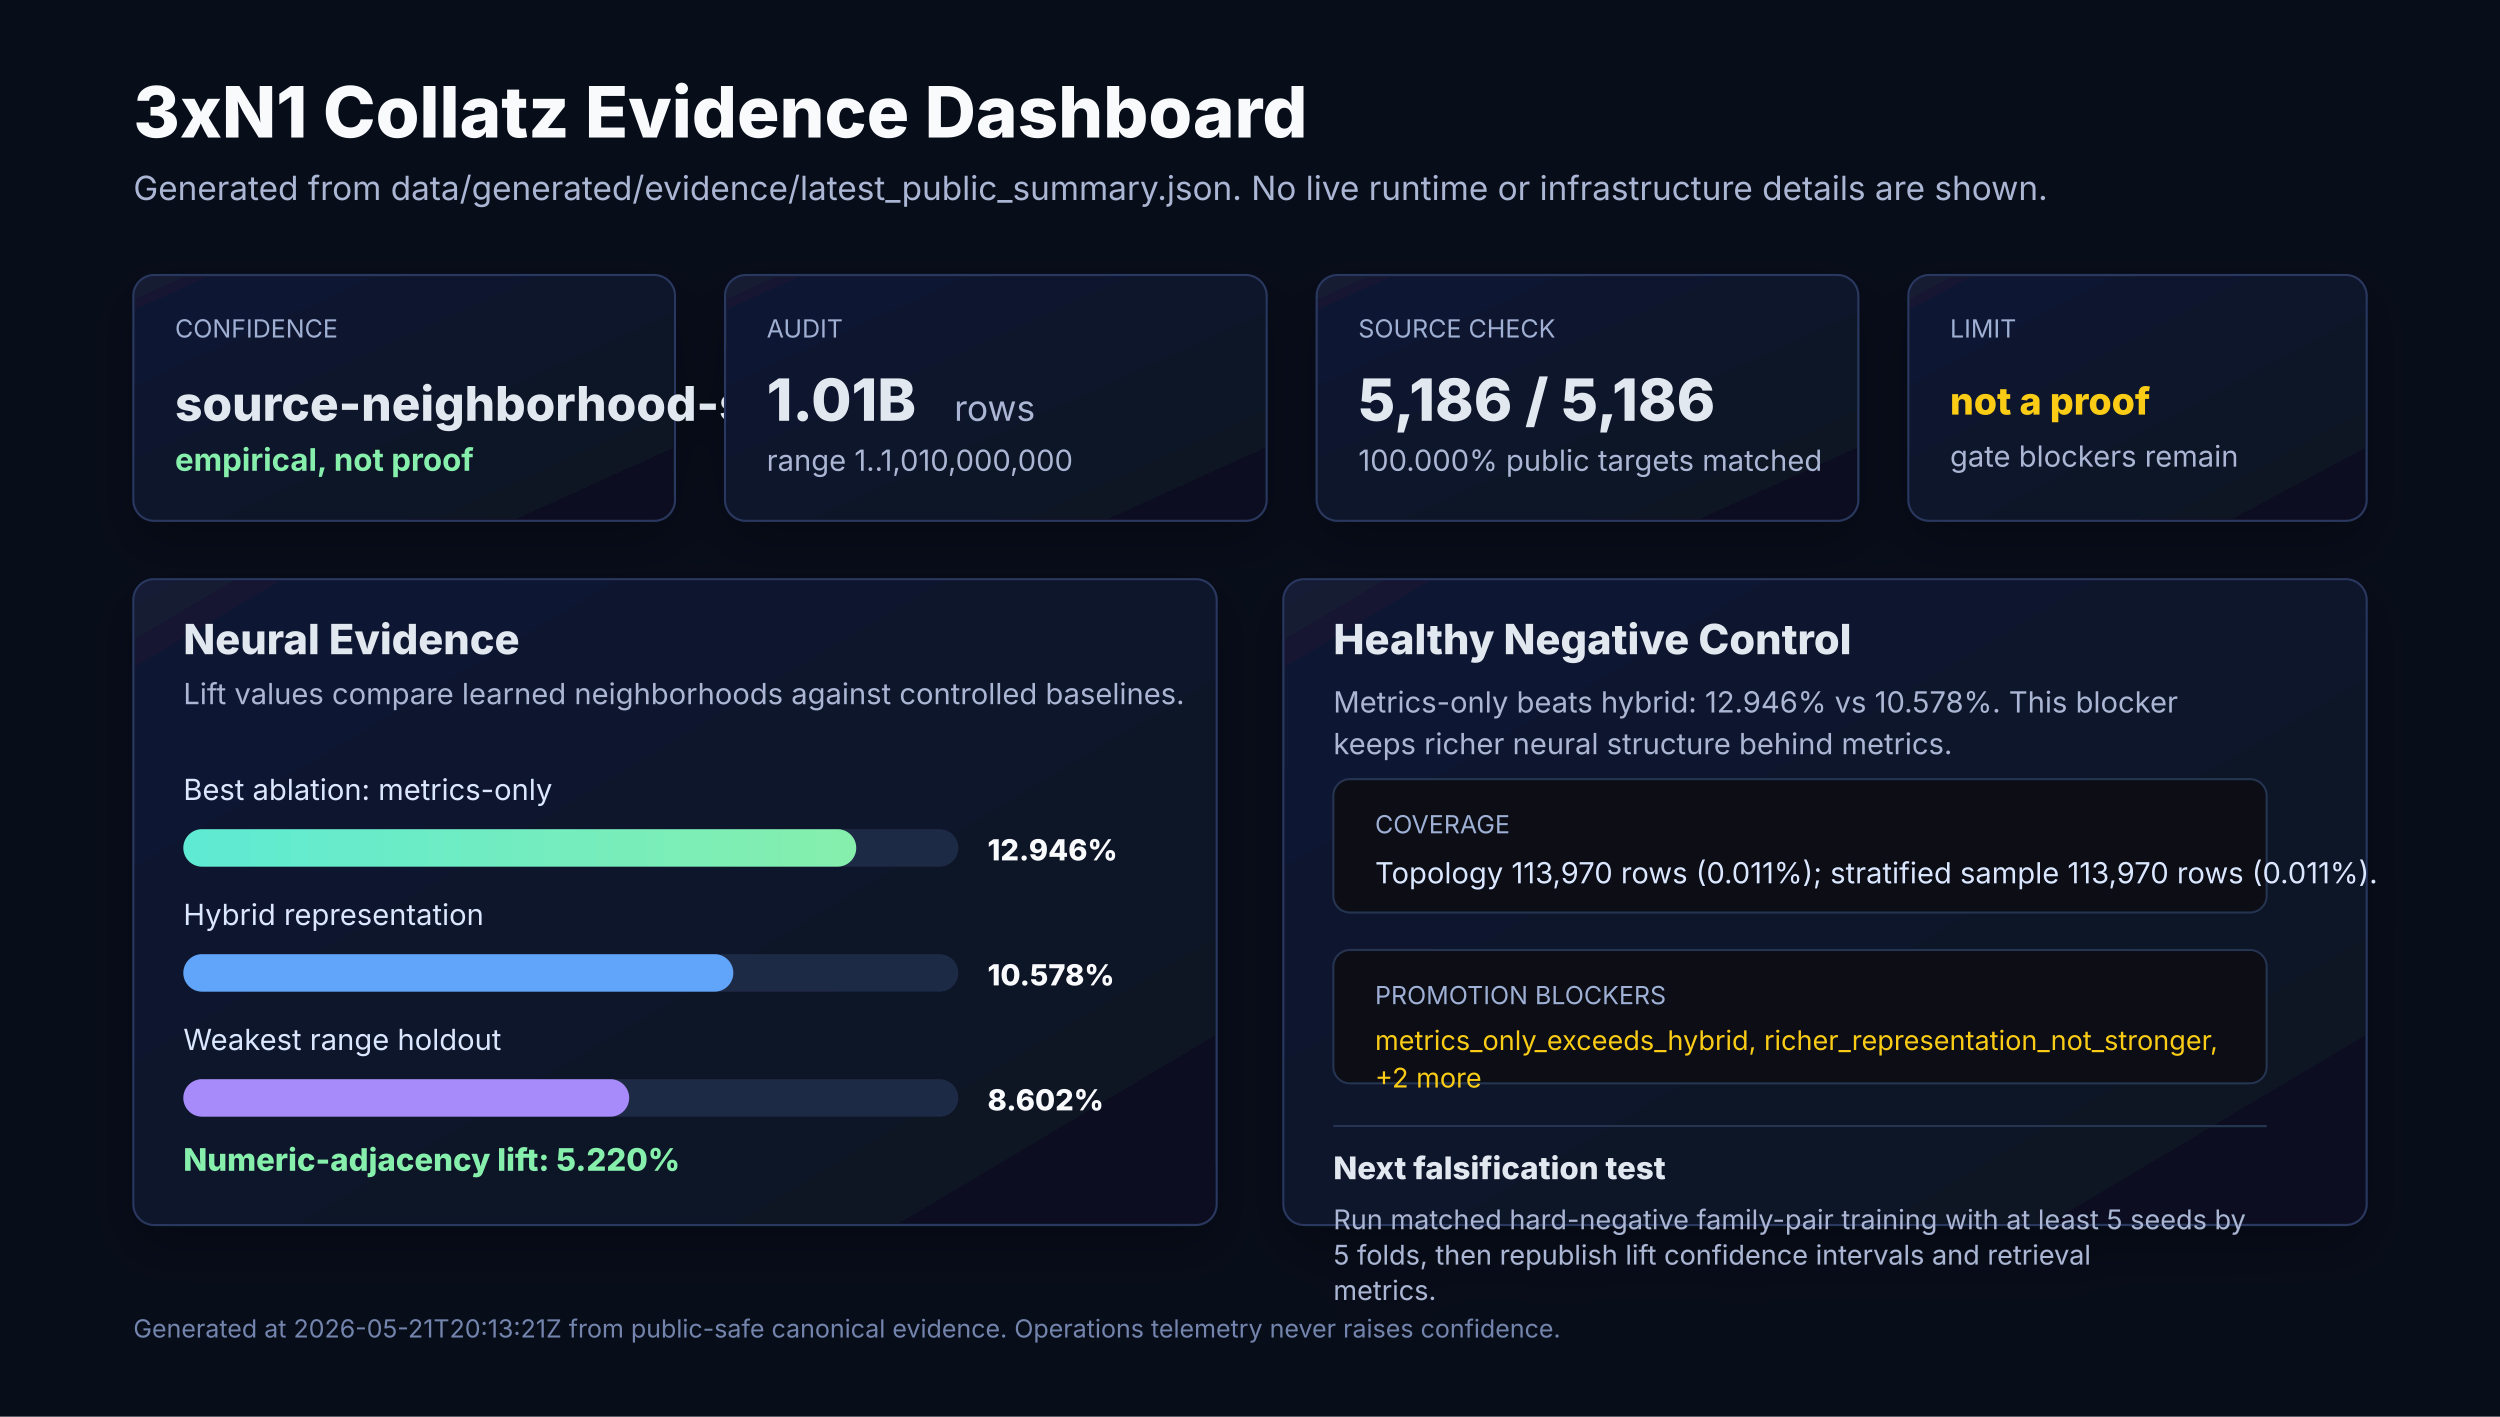
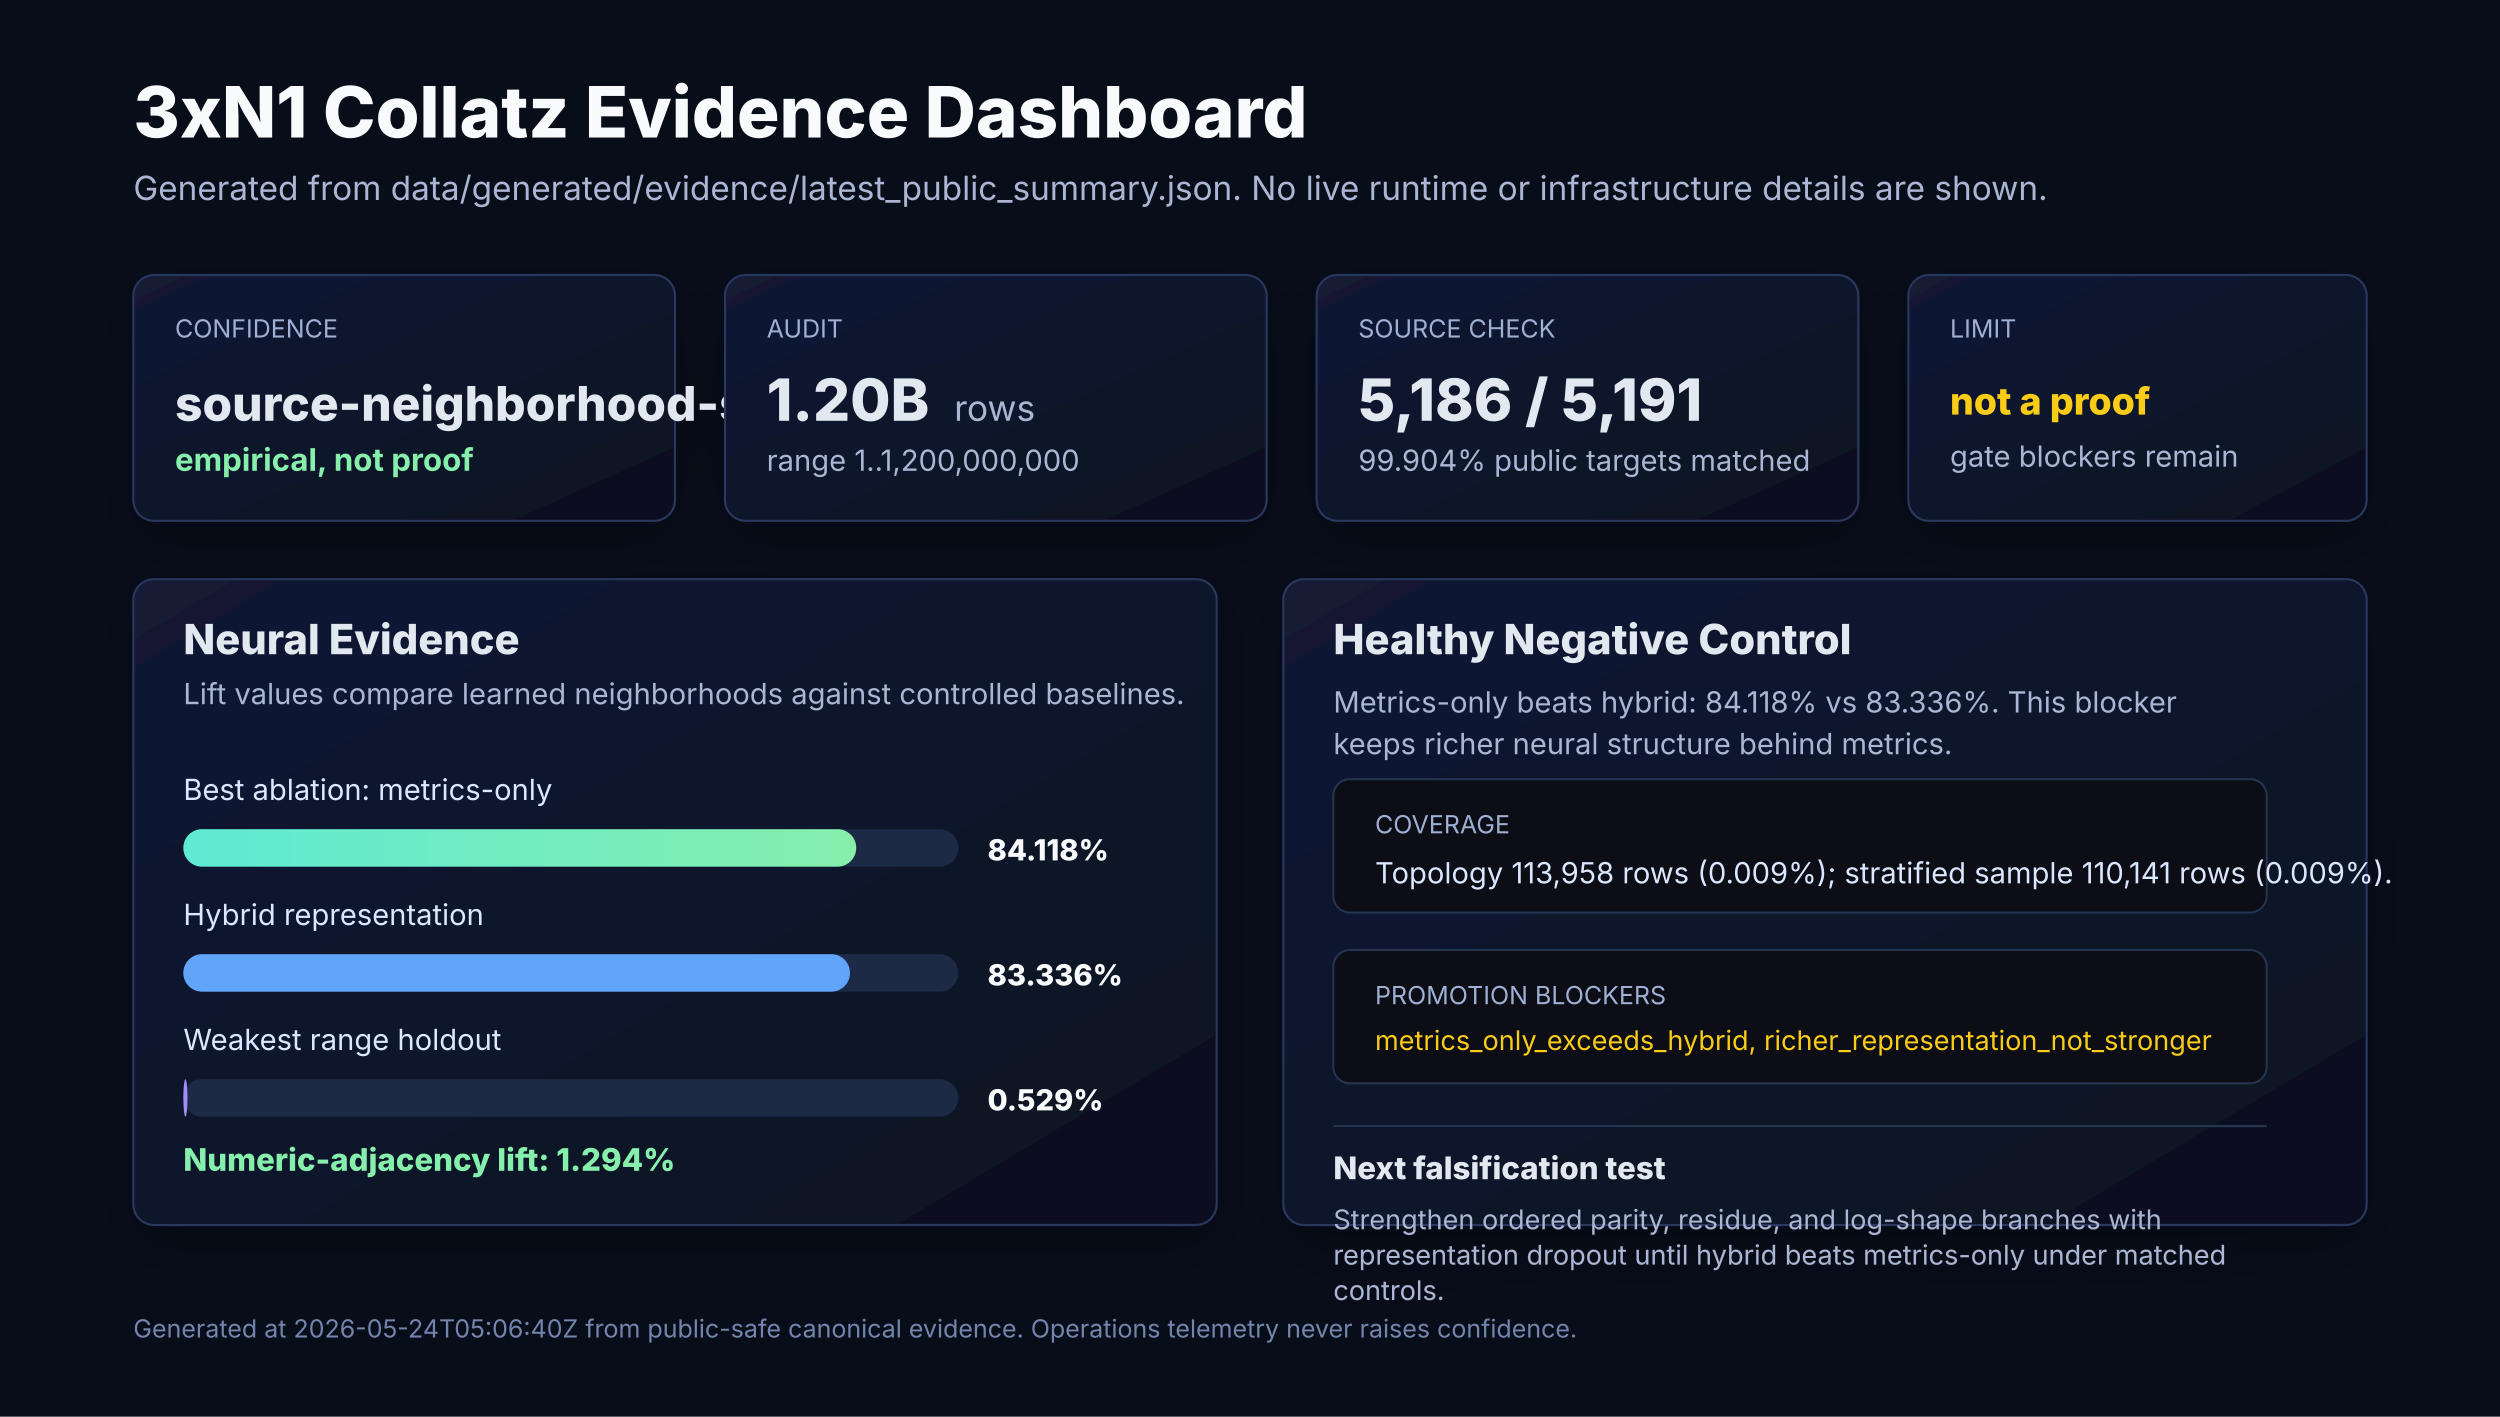
<svg xmlns="http://www.w3.org/2000/svg" width="1200" height="680" viewBox="0 0 1200 680" role="img" aria-labelledby="title desc">
  <defs>
    <linearGradient id="panel" x1="0" x2="1" y1="0" y2="1">
      <stop offset="0" stop-color="#121a34" />
      <stop offset="1" stop-color="#0b1020" />
    </linearGradient>
    <linearGradient id="green" x1="0" x2="1">
      <stop offset="0" stop-color="#5eead4" />
      <stop offset="1" stop-color="#86efac" />
    </linearGradient>
    <linearGradient id="gold" x1="0" x2="1">
      <stop offset="0" stop-color="#facc15" />
      <stop offset="1" stop-color="#fb7185" />
    </linearGradient>
    <filter id="softShadow" x="-20%" y="-20%" width="140%" height="140%">
      <feDropShadow dx="0" dy="10" stdDeviation="12" flood-color="#000000" flood-opacity=".28" />
    </filter>
  </defs>
  <rect width="1200" height="680" fill="#080d1a" />
  <text x="64" y="66" fill="#f8fafc" font-family="Inter, ui-sans-serif, system-ui, sans-serif" font-size="34" font-weight="800">3xN1 Collatz Evidence Dashboard</text>
  <text x="64" y="96" fill="#aab6d3" font-family="Inter, ui-sans-serif, system-ui, sans-serif" font-size="16">Generated from data/generated/evidence/latest_public_summary.json. No live runtime or infrastructure details are shown.</text>
  <g filter="url(#softShadow)">
    <rect x="64" y="132" width="260" height="118" rx="10" fill="url(#panel)" stroke="#2b385e" />
    <text x="84" y="162" fill="#9fb0d4" font-family="Inter, ui-sans-serif, system-ui, sans-serif" font-size="12">CONFIDENCE</text>
    <text x="84" y="202" fill="#e2e8f0" font-family="Inter, ui-sans-serif, system-ui, sans-serif" font-size="23" font-weight="800">source-neighborhood-supported</text>
    <text x="84" y="226" fill="#86efac" font-family="Inter, ui-sans-serif, system-ui, sans-serif" font-size="15" font-weight="700">empirical, not proof</text>
    <rect x="348" y="132" width="260" height="118" rx="10" fill="url(#panel)" stroke="#2b385e" />
    <text x="368" y="162" fill="#9fb0d4" font-family="Inter, ui-sans-serif, system-ui, sans-serif" font-size="12">AUDIT</text>
-     <text x="368" y="202" fill="#e2e8f0" font-family="Inter, ui-sans-serif, system-ui, sans-serif" font-size="28" font-weight="800">1.01B</text>
+     <text x="368" y="202" fill="#e2e8f0" font-family="Inter, ui-sans-serif, system-ui, sans-serif" font-size="28" font-weight="800">1.20B</text>
    <text x="458" y="202" fill="#aab6d3" font-family="Inter, ui-sans-serif, system-ui, sans-serif" font-size="17">rows</text>
-     <text x="368" y="226" fill="#aab6d3" font-family="Inter, ui-sans-serif, system-ui, sans-serif" font-size="14">range 1..1,010,000,000</text>
+     <text x="368" y="226" fill="#aab6d3" font-family="Inter, ui-sans-serif, system-ui, sans-serif" font-size="14">range 1..1,200,000,000</text>
    <rect x="632" y="132" width="260" height="118" rx="10" fill="url(#panel)" stroke="#2b385e" />
    <text x="652" y="162" fill="#9fb0d4" font-family="Inter, ui-sans-serif, system-ui, sans-serif" font-size="12">SOURCE CHECK</text>
-     <text x="652" y="202" fill="#e2e8f0" font-family="Inter, ui-sans-serif, system-ui, sans-serif" font-size="28" font-weight="800">5,186 / 5,186</text>
-     <text x="652" y="226" fill="#aab6d3" font-family="Inter, ui-sans-serif, system-ui, sans-serif" font-size="14">100.000% public targets matched</text>
+     <text x="652" y="202" fill="#e2e8f0" font-family="Inter, ui-sans-serif, system-ui, sans-serif" font-size="28" font-weight="800">5,186 / 5,191</text>
+     <text x="652" y="226" fill="#aab6d3" font-family="Inter, ui-sans-serif, system-ui, sans-serif" font-size="14">99.904% public targets matched</text>
    <rect x="916" y="132" width="220" height="118" rx="10" fill="url(#panel)" stroke="#2b385e" />
    <text x="936" y="162" fill="#9fb0d4" font-family="Inter, ui-sans-serif, system-ui, sans-serif" font-size="12">LIMIT</text>
    <text x="936" y="199" fill="#facc15" font-family="Inter, ui-sans-serif, system-ui, sans-serif" font-size="18" font-weight="800">not a proof</text>
    <text x="936" y="224" fill="#aab6d3" font-family="Inter, ui-sans-serif, system-ui, sans-serif" font-size="14">gate blockers remain</text>
  </g>
  <g filter="url(#softShadow)">
    <rect x="64" y="278" width="520" height="310" rx="10" fill="url(#panel)" stroke="#2b385e" />
    <text x="88" y="314" fill="#e2e8f0" font-family="Inter, ui-sans-serif, system-ui, sans-serif" font-size="20" font-weight="800">Neural Evidence</text>
    <text x="88" y="338" fill="#aab6d3" font-family="Inter, ui-sans-serif, system-ui, sans-serif" font-size="14">Lift values compare learned neighborhoods against controlled baselines.</text>
    <text x="88" y="384" fill="#dbe7ff" font-family="Inter, ui-sans-serif, system-ui, sans-serif" font-size="14">Best ablation: metrics-only</text>
    <rect x="88" y="398" width="372" height="18" rx="9" fill="#1f2a44" />
    <rect x="88" y="398" width="323" height="18" rx="9" fill="url(#green)" />
-     <text x="474" y="413" fill="#f8fafc" font-family="Inter, ui-sans-serif, system-ui, sans-serif" font-size="14" font-weight="800">12.946%</text>
+     <text x="474" y="413" fill="#f8fafc" font-family="Inter, ui-sans-serif, system-ui, sans-serif" font-size="14" font-weight="800">84.118%</text>
    <text x="88" y="444" fill="#dbe7ff" font-family="Inter, ui-sans-serif, system-ui, sans-serif" font-size="14">Hybrid representation</text>
    <rect x="88" y="458" width="372" height="18" rx="9" fill="#1f2a44" />
-     <rect x="88" y="458" width="264" height="18" rx="9" fill="#60a5fa" />
-     <text x="474" y="473" fill="#f8fafc" font-family="Inter, ui-sans-serif, system-ui, sans-serif" font-size="14" font-weight="800">10.578%</text>
+     <rect x="88" y="458" width="320" height="18" rx="9" fill="#60a5fa" />
+     <text x="474" y="473" fill="#f8fafc" font-family="Inter, ui-sans-serif, system-ui, sans-serif" font-size="14" font-weight="800">83.336%</text>
    <text x="88" y="504" fill="#dbe7ff" font-family="Inter, ui-sans-serif, system-ui, sans-serif" font-size="14">Weakest range holdout</text>
    <rect x="88" y="518" width="372" height="18" rx="9" fill="#1f2a44" />
-     <rect x="88" y="518" width="214" height="18" rx="9" fill="#a78bfa" />
-     <text x="474" y="533" fill="#f8fafc" font-family="Inter, ui-sans-serif, system-ui, sans-serif" font-size="14" font-weight="800">8.602%</text>
-     <text x="88" y="562" fill="#86efac" font-family="Inter, ui-sans-serif, system-ui, sans-serif" font-size="15" font-weight="800">Numeric-adjacency lift: 5.220%</text>
+     <rect x="88" y="518" width="2" height="18" rx="9" fill="#a78bfa" />
+     <text x="474" y="533" fill="#f8fafc" font-family="Inter, ui-sans-serif, system-ui, sans-serif" font-size="14" font-weight="800">0.529%</text>
+     <text x="88" y="562" fill="#86efac" font-family="Inter, ui-sans-serif, system-ui, sans-serif" font-size="15" font-weight="800">Numeric-adjacency lift: 1.294%</text>
  </g>
  <g filter="url(#softShadow)">
    <rect x="616" y="278" width="520" height="310" rx="10" fill="url(#panel)" stroke="#2b385e" />
    <text x="640" y="314" fill="#e2e8f0" font-family="Inter, ui-sans-serif, system-ui, sans-serif" font-size="20" font-weight="800">Healthy Negative Control</text>
-     <text x="640" y="342" fill="#aab6d3" font-family="Inter, ui-sans-serif, system-ui, sans-serif" font-size="14">Metrics-only beats hybrid: 12.946% vs 10.578%. This blocker</text>
+     <text x="640" y="342" fill="#aab6d3" font-family="Inter, ui-sans-serif, system-ui, sans-serif" font-size="14">Metrics-only beats hybrid: 84.118% vs 83.336%. This blocker</text>
    <text x="640" y="362" fill="#aab6d3" font-family="Inter, ui-sans-serif, system-ui, sans-serif" font-size="14">keeps richer neural structure behind metrics.</text>
    <rect x="640" y="374" width="448" height="64" rx="8" fill="#070b16" stroke="#263450" />
    <text x="660" y="400" fill="#9fb0d4" font-family="Inter, ui-sans-serif, system-ui, sans-serif" font-size="12">COVERAGE</text>
-     <text x="660" y="424" fill="#dbe7ff" font-family="Inter, ui-sans-serif, system-ui, sans-serif" font-size="14">Topology 113,970 rows (0.011%); stratified sample 113,970 rows (0.011%).</text>
+     <text x="660" y="424" fill="#dbe7ff" font-family="Inter, ui-sans-serif, system-ui, sans-serif" font-size="14">Topology 113,958 rows (0.009%); stratified sample 110,141 rows (0.009%).</text>
    <rect x="640" y="456" width="448" height="64" rx="8" fill="#070b16" stroke="#263450" />
    <text x="660" y="482" fill="#9fb0d4" font-family="Inter, ui-sans-serif, system-ui, sans-serif" font-size="12">PROMOTION BLOCKERS</text>
-     <text x="660" y="504" fill="#facc15" font-family="Inter, ui-sans-serif, system-ui, sans-serif" font-size="13">metrics_only_exceeds_hybrid, richer_representation_not_stronger,</text>
-     <text x="660" y="522" fill="#facc15" font-family="Inter, ui-sans-serif, system-ui, sans-serif" font-size="13">+2 more</text>
+     <text x="660" y="504" fill="#facc15" font-family="Inter, ui-sans-serif, system-ui, sans-serif" font-size="13">metrics_only_exceeds_hybrid, richer_representation_not_stronger</text>
    <rect x="640" y="540" width="448" height="1" fill="#263450" />
    <text x="640" y="566" fill="#e2e8f0" font-family="Inter, ui-sans-serif, system-ui, sans-serif" font-size="15" font-weight="800">Next falsification test</text>
-     <text x="640" y="590" fill="#aab6d3" font-family="Inter, ui-sans-serif, system-ui, sans-serif" font-size="13">Run matched hard-negative family-pair training with at least 5 seeds by</text>
-     <text x="640" y="607" fill="#aab6d3" font-family="Inter, ui-sans-serif, system-ui, sans-serif" font-size="13">5 folds, then republish lift confidence intervals and retrieval</text>
-     <text x="640" y="624" fill="#aab6d3" font-family="Inter, ui-sans-serif, system-ui, sans-serif" font-size="13">metrics.</text>
+     <text x="640" y="590" fill="#aab6d3" font-family="Inter, ui-sans-serif, system-ui, sans-serif" font-size="13">Strengthen ordered parity, residue, and log-shape branches with</text>
+     <text x="640" y="607" fill="#aab6d3" font-family="Inter, ui-sans-serif, system-ui, sans-serif" font-size="13">representation dropout until hybrid beats metrics-only under matched</text>
+     <text x="640" y="624" fill="#aab6d3" font-family="Inter, ui-sans-serif, system-ui, sans-serif" font-size="13">controls.</text>
  </g>
-   <text x="64" y="642" fill="#7384ad" font-family="Inter, ui-sans-serif, system-ui, sans-serif" font-size="12">Generated at 2026-05-21T20:13:21Z from public-safe canonical evidence. Operations telemetry never raises confidence.</text>
+   <text x="64" y="642" fill="#7384ad" font-family="Inter, ui-sans-serif, system-ui, sans-serif" font-size="12">Generated at 2026-05-24T05:06:40Z from public-safe canonical evidence. Operations telemetry never raises confidence.</text>
</svg>
